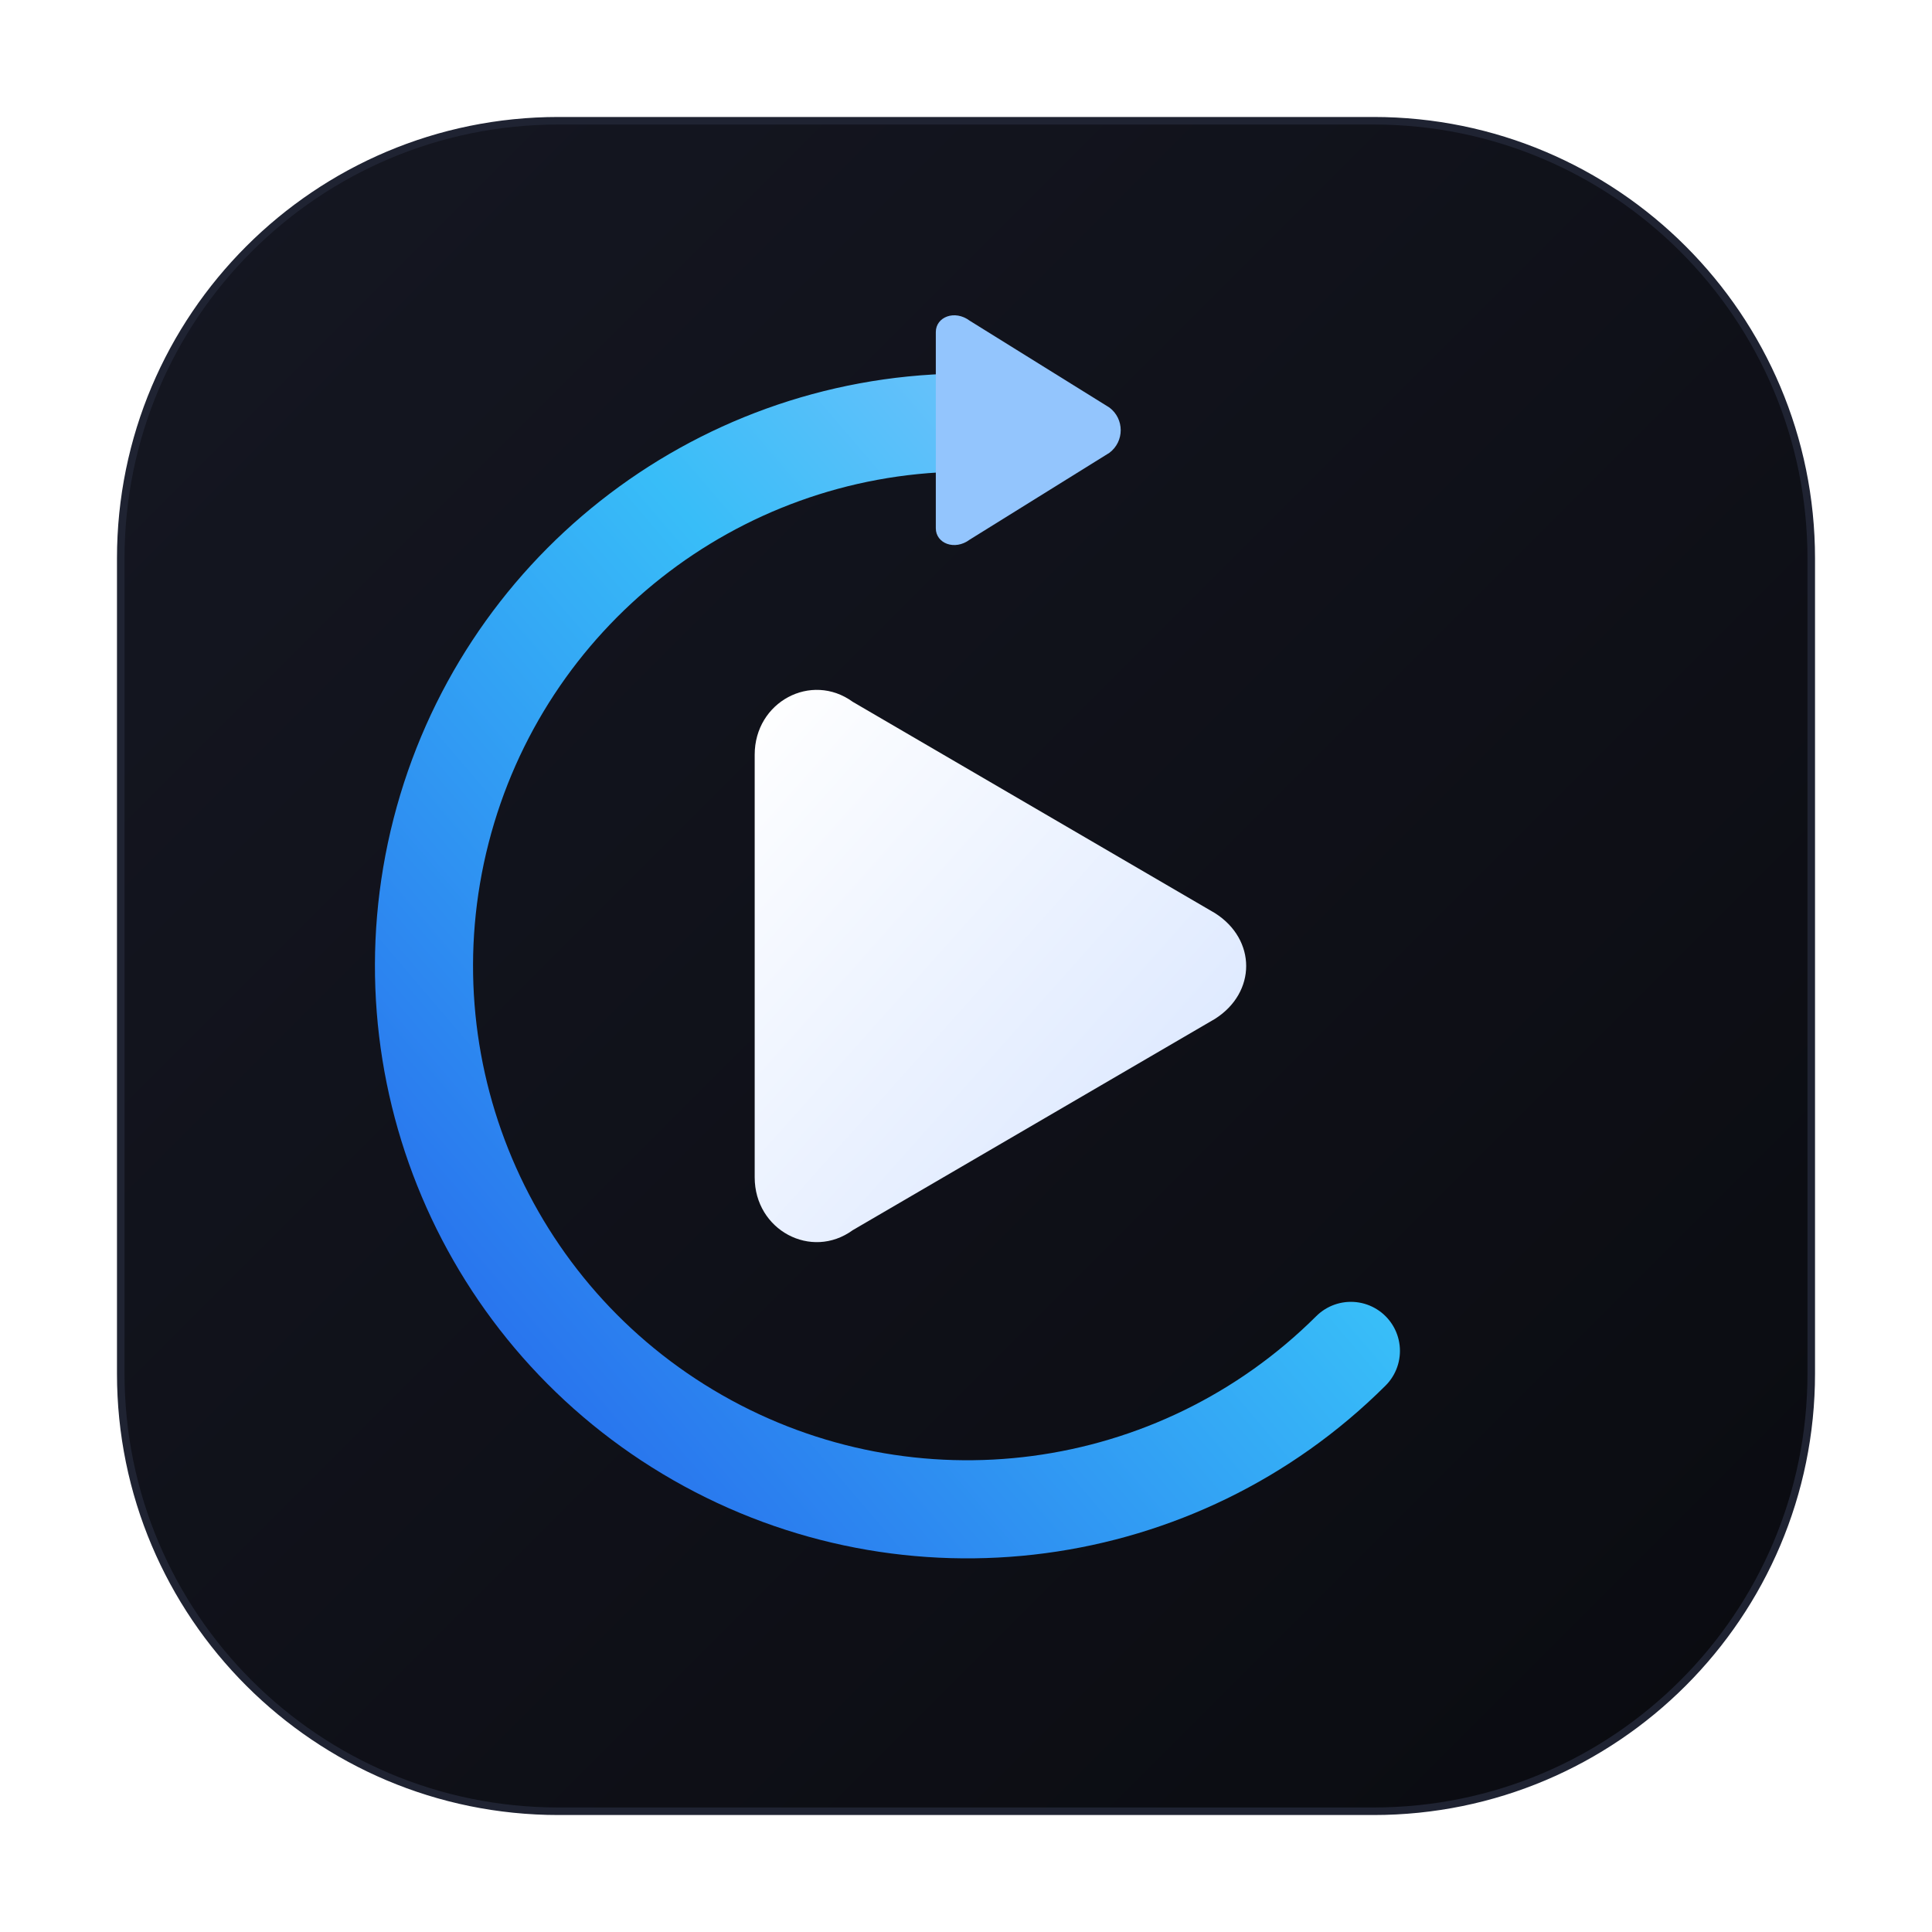
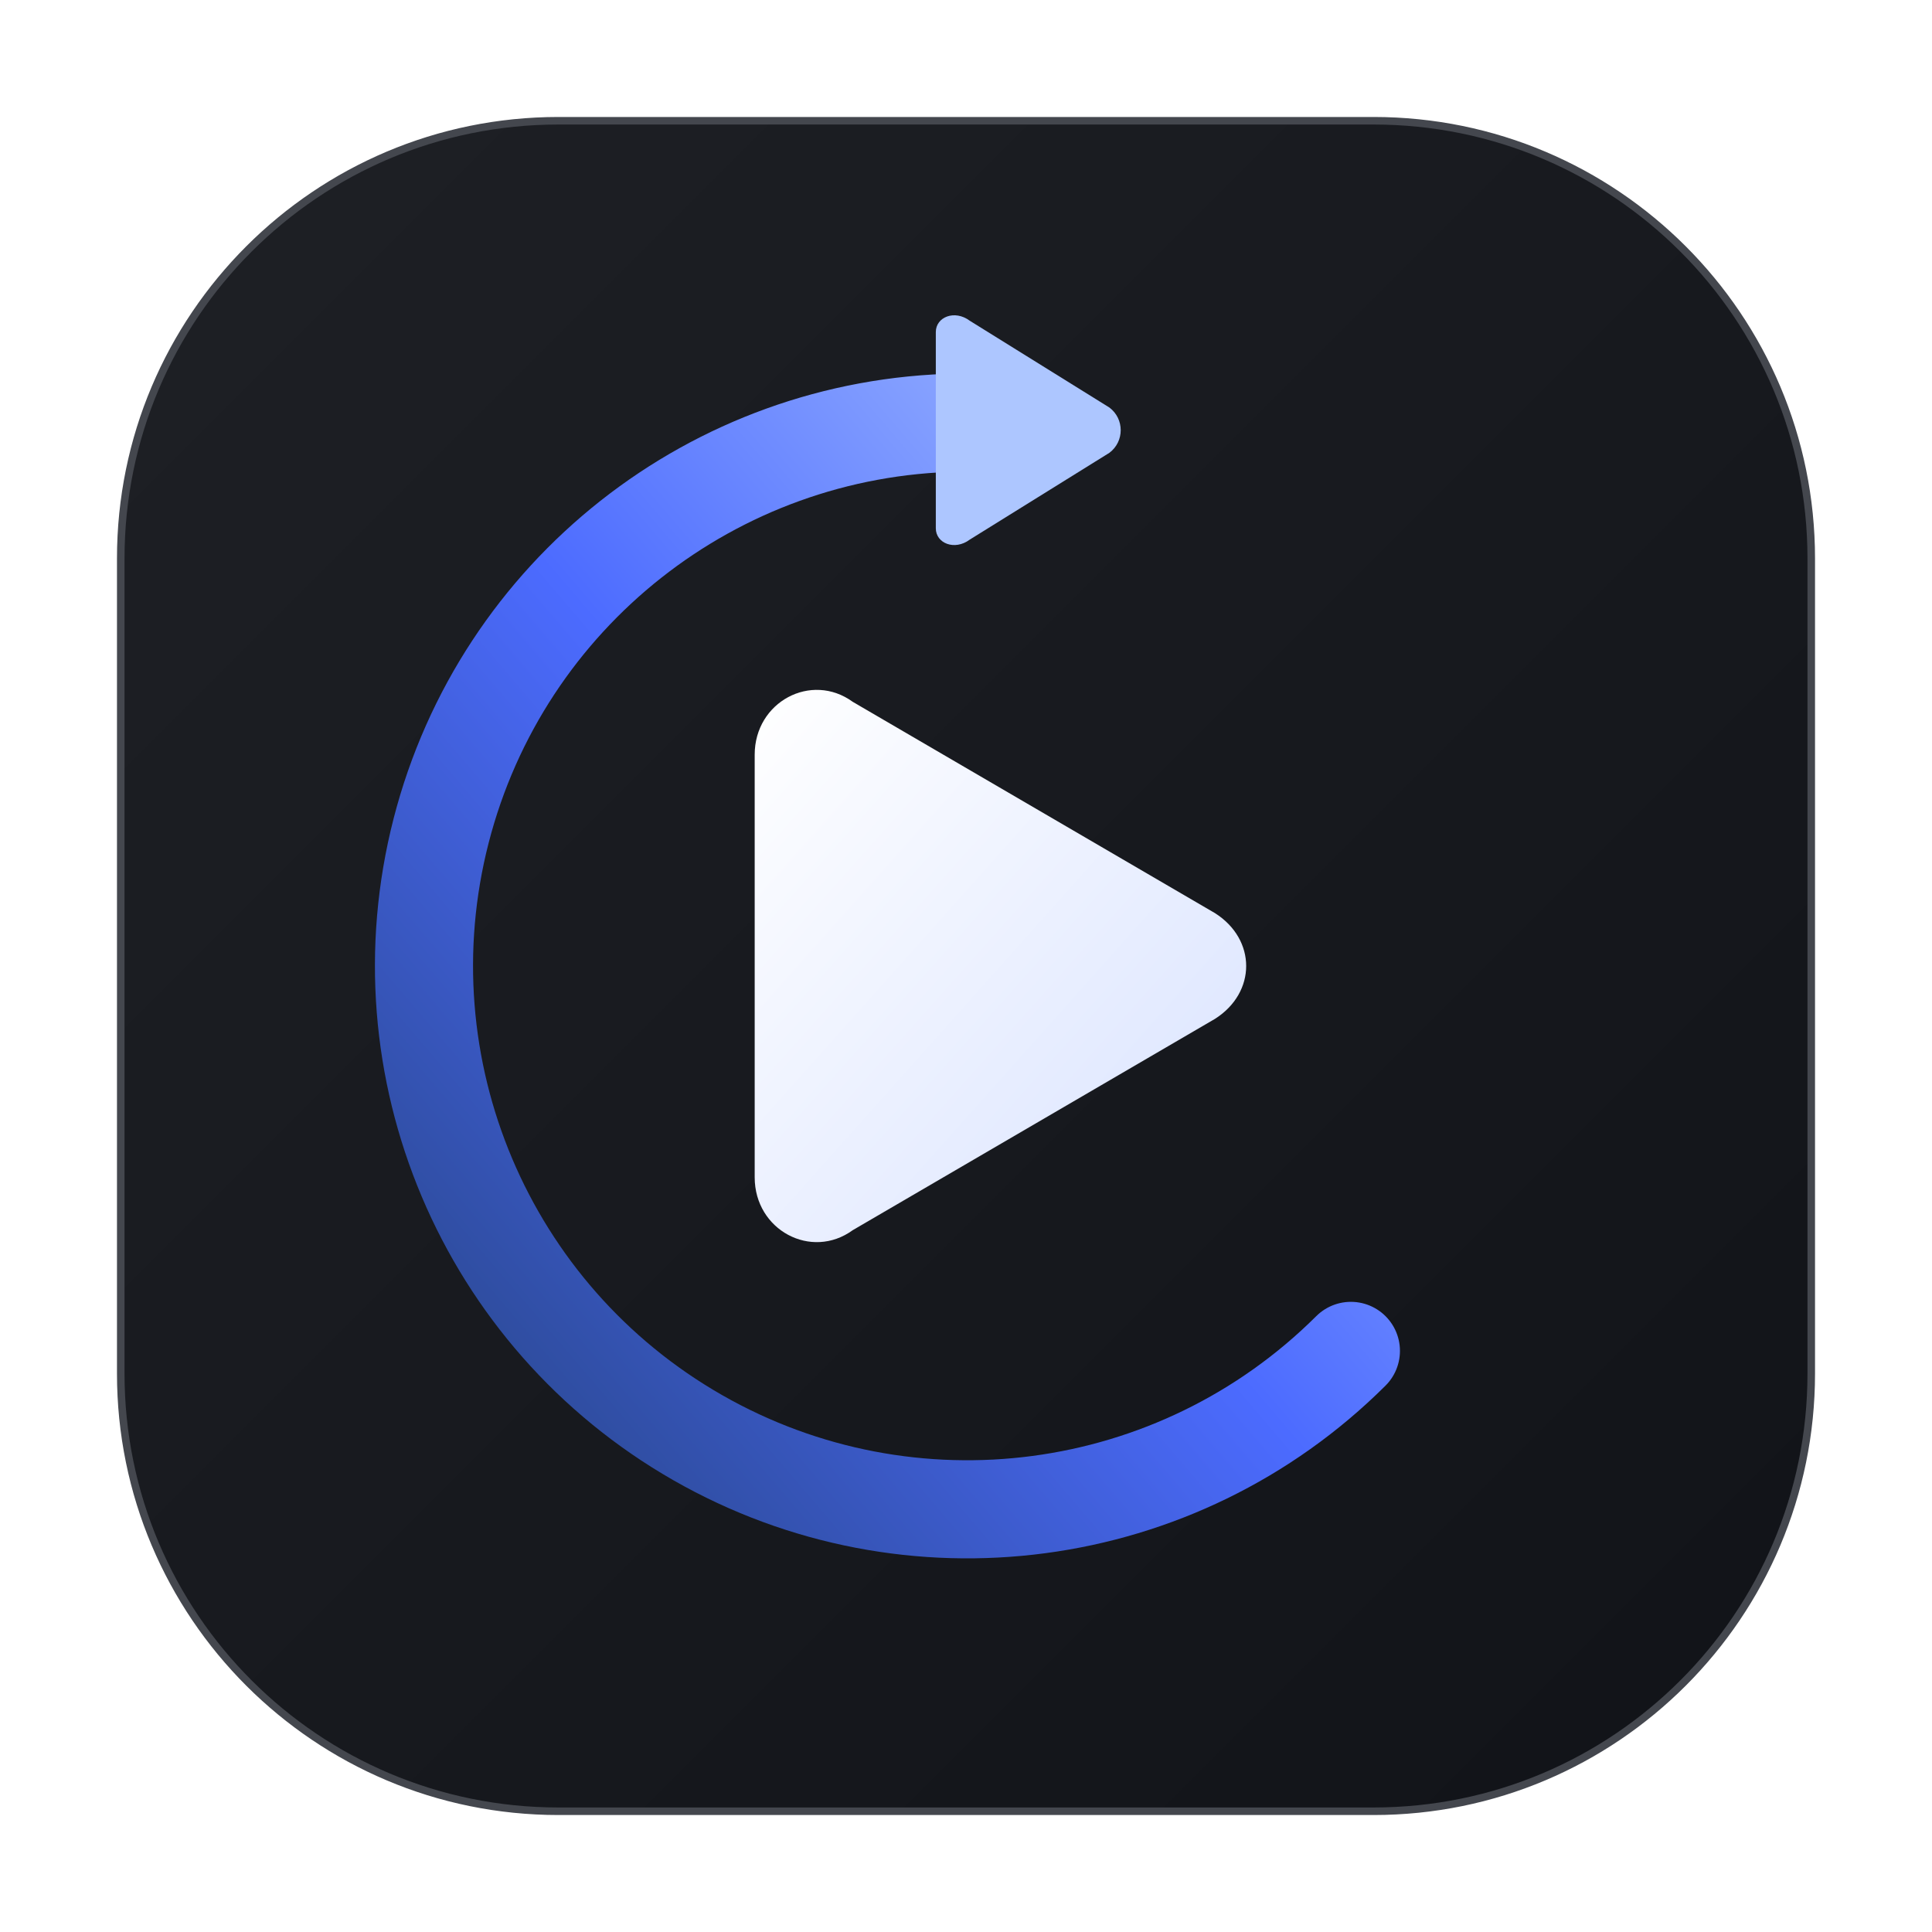
<svg xmlns="http://www.w3.org/2000/svg" viewBox="0 0 512 512" width="512" height="512">
  <defs>
    <linearGradient id="bg" x1="0%" y1="0%" x2="100%" y2="100%">
-       <stop offset="0%" stop-color="#151722" />
-       <stop offset="100%" stop-color="#0A0B10" />
+       <stop offset="0%" stop-color="#1E2025" />
+       <stop offset="100%" stop-color="#111318" />
    </linearGradient>
    <linearGradient id="arcGrad" x1="0%" y1="100%" x2="100%" y2="0%">
-       <stop offset="0%" stop-color="#2563EB" />
-       <stop offset="60%" stop-color="#38BDF8" />
-       <stop offset="100%" stop-color="#93C5FD" />
+       <stop offset="0%" stop-color="#264483" />
+       <stop offset="50%" stop-color="#4C6BFF" />
+       <stop offset="100%" stop-color="#ADC6FF" />
    </linearGradient>
    <linearGradient id="playGrad" x1="0%" y1="0%" x2="100%" y2="100%">
      <stop offset="0%" stop-color="#FFFFFF" />
-       <stop offset="100%" stop-color="#D6E4FF" />
+       <stop offset="100%" stop-color="#D8E2FF" />
    </linearGradient>
  </defs>
-   <rect x="32" y="32" width="448" height="448" rx="116" fill="url(#bg)" stroke="#1F2332" stroke-width="2" />
+   <rect x="32" y="32" width="448" height="448" rx="116" fill="url(#bg)" stroke="#44474E" stroke-width="2" />
  <path d="M 358,358             A 144,144 0 1,1 254,112" fill="none" stroke="url(#arcGrad)" stroke-width="26" stroke-linecap="round" />
-   <path d="M 248,88             C 248,84 253,82 257,85             L 294,108             C 298,111 298,117 294,120             L 257,143             C 253,146 248,144 248,140             Z" fill="#93C5FD" />
+   <path d="M 248,88             C 248,84 253,82 257,85             L 294,108             C 298,111 298,117 294,120             L 257,143             C 253,146 248,144 248,140             Z" fill="#ADC6FF" />
  <path d="M 226,186            C 215,178 200,186 200,200            L 200,312            C 200,326 215,334 226,326            L 322,270            C 333,263 333,249 322,242            Z" fill="url(#playGrad)" />
</svg>
